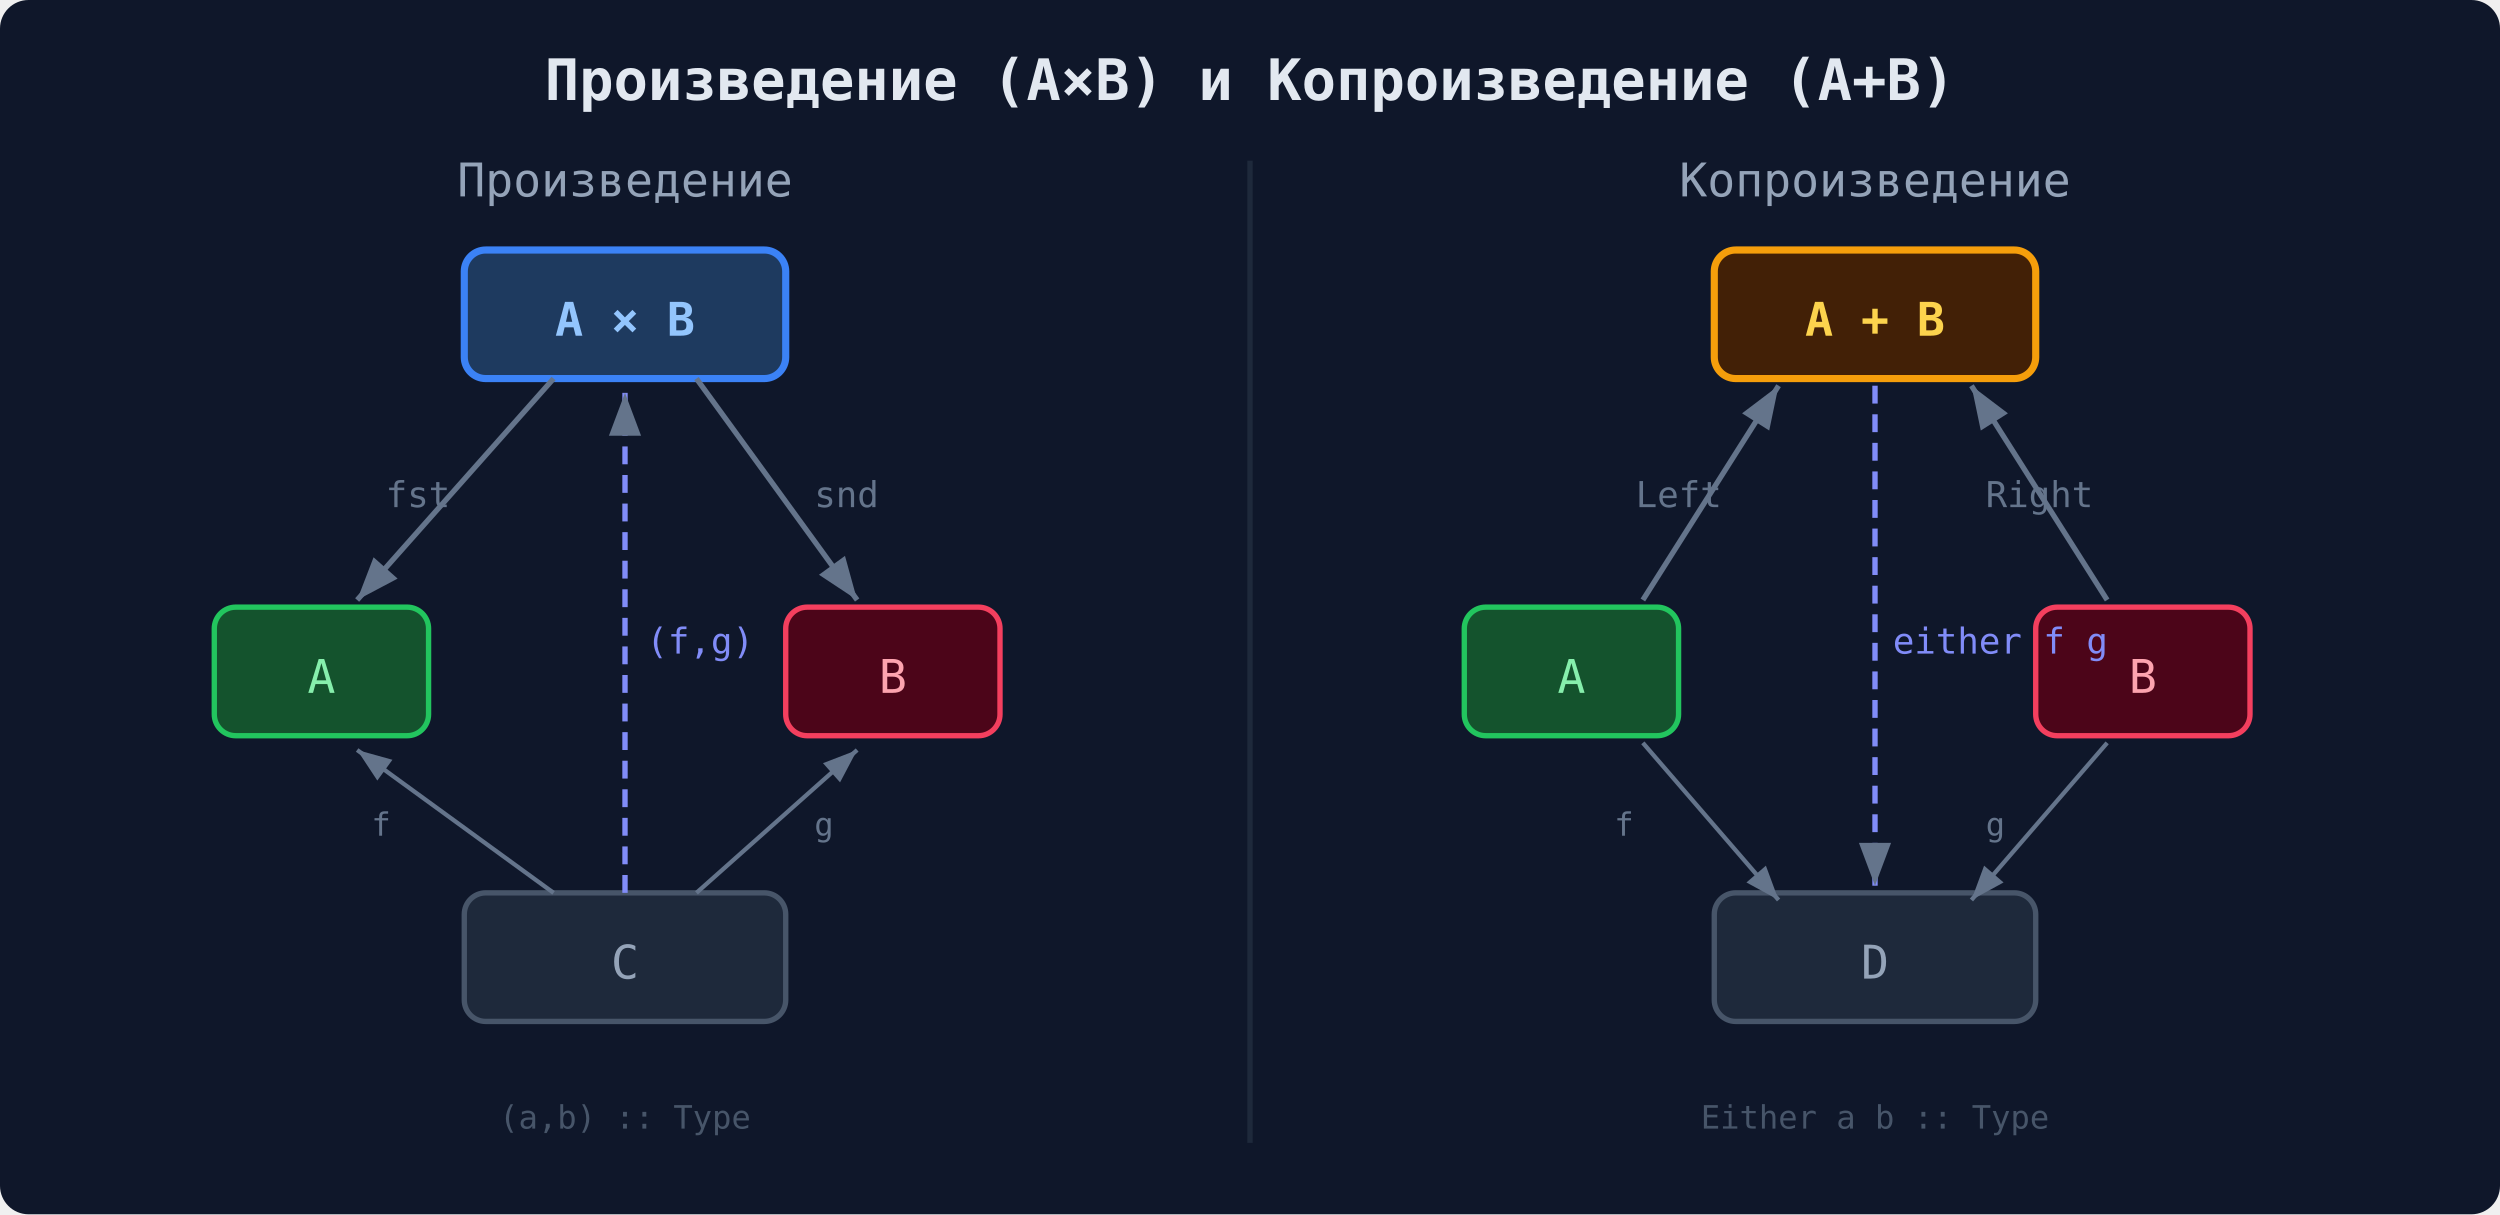
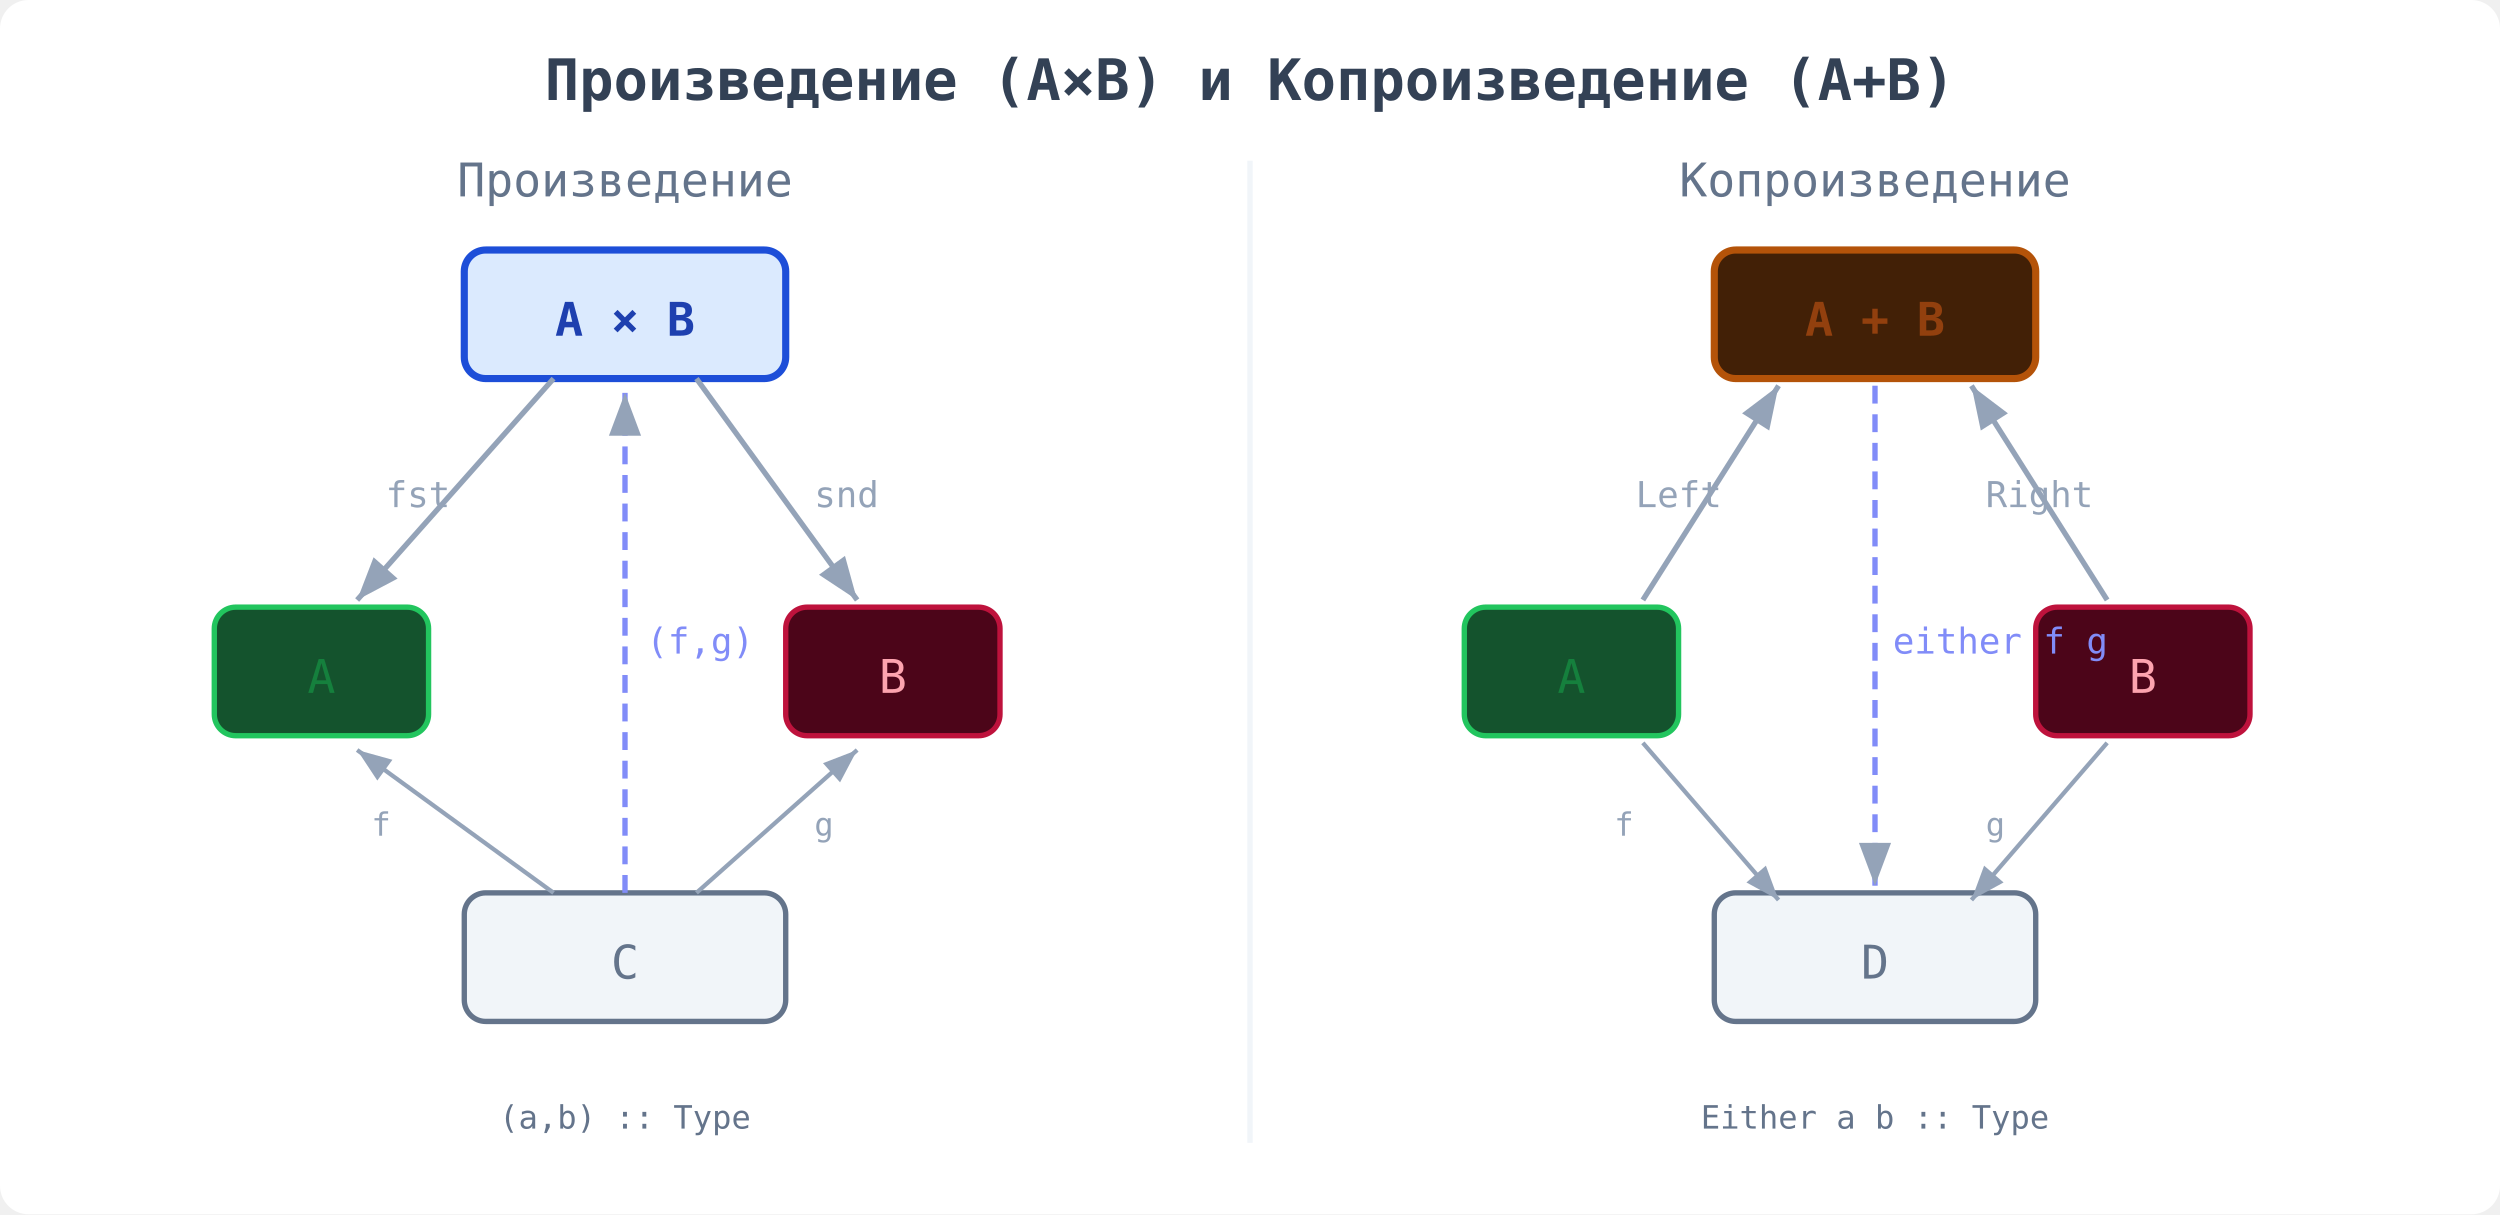
<svg xmlns="http://www.w3.org/2000/svg" width="700" height="340" font-family="monospace,sans-serif">
  <defs>
    <marker id="arr" markerWidth="8" markerHeight="6" refX="8" refY="3" orient="auto">
-       <polygon points="0 0,8 3,0 6" fill="#64748b" />
+       <polygon points="0 0,8 3,0 6" fill="#94a3b8" />
    </marker>
  </defs>
-   <rect width="700" height="340" fill="#0f172a" rx="8" />
-   <text x="350" y="28" text-anchor="middle" font-size="16" font-weight="bold" fill="#e2e8f0">Произведение (A×B) и Копроизведение (A+B)</text>
-   <text x="175" y="55" text-anchor="middle" font-size="13" fill="#94a3b8">Произведение</text>
-   <rect x="130" y="70" width="90" height="36" rx="6" fill="#1e3a5f" stroke="#3b82f6" stroke-width="2" />
-   <text x="175" y="94" text-anchor="middle" font-size="13" font-weight="bold" fill="#93c5fd">A × B</text>
+   <rect width="700" height="340" fill="#ffffff" rx="8" />
+   <text x="350" y="28" text-anchor="middle" font-size="16" font-weight="bold" fill="#334155">Произведение (A×B) и Копроизведение (A+B)</text>
+   <text x="175" y="55" text-anchor="middle" font-size="13" fill="#64748b">Произведение</text>
+   <rect x="130" y="70" width="90" height="36" rx="6" fill="#dbeafe" stroke="#1d4ed8" stroke-width="2" />
+   <text x="175" y="94" text-anchor="middle" font-size="13" font-weight="bold" fill="#1e40af">A × B</text>
  <rect x="60" y="170" width="60" height="36" rx="6" fill="#14532d" stroke="#22c55e" stroke-width="1.5" />
-   <text x="90" y="194" text-anchor="middle" font-size="13" fill="#86efac">A</text>
-   <rect x="220" y="170" width="60" height="36" rx="6" fill="#4c0519" stroke="#f43f5e" stroke-width="1.5" />
+   <text x="90" y="194" text-anchor="middle" font-size="13" fill="#15803d">A</text>
+   <rect x="220" y="170" width="60" height="36" rx="6" fill="#4c0519" stroke="#be123c" stroke-width="1.5" />
  <text x="250" y="194" text-anchor="middle" font-size="13" fill="#fda4af">B</text>
-   <rect x="130" y="250" width="90" height="36" rx="6" fill="#1e293b" stroke="#475569" stroke-width="1.5" />
-   <text x="175" y="274" text-anchor="middle" font-size="13" fill="#94a3b8">C</text>
-   <line x1="155" y1="106" x2="100" y2="168" stroke="#64748b" stroke-width="1.5" marker-end="url(#arr)" />
-   <text x="108" y="142" font-size="10" fill="#64748b">fst</text>
-   <line x1="195" y1="106" x2="240" y2="168" stroke="#64748b" stroke-width="1.5" marker-end="url(#arr)" />
-   <text x="228" y="142" font-size="10" fill="#64748b">snd</text>
+   <rect x="130" y="250" width="90" height="36" rx="6" fill="#f1f5f9" stroke="#64748b" stroke-width="1.5" />
+   <text x="175" y="274" text-anchor="middle" font-size="13" fill="#64748b">C</text>
+   <line x1="155" y1="106" x2="100" y2="168" stroke="#94a3b8" stroke-width="1.5" marker-end="url(#arr)" />
+   <text x="108" y="142" font-size="10" fill="#94a3b8">fst</text>
+   <line x1="195" y1="106" x2="240" y2="168" stroke="#94a3b8" stroke-width="1.5" marker-end="url(#arr)" />
+   <text x="228" y="142" font-size="10" fill="#94a3b8">snd</text>
  <line x1="175" y1="250" x2="175" y2="110" stroke="#818cf8" stroke-width="1.5" stroke-dasharray="5,3" marker-end="url(#arr)" />
  <text x="181" y="183" font-size="10" fill="#818cf8">(f,g)</text>
-   <line x1="155" y1="250" x2="100" y2="210" stroke="#64748b" stroke-width="1.2" marker-end="url(#arr)" />
-   <text x="104" y="234" font-size="9" fill="#64748b">f</text>
-   <line x1="195" y1="250" x2="240" y2="210" stroke="#64748b" stroke-width="1.2" marker-end="url(#arr)" />
-   <text x="228" y="234" font-size="9" fill="#64748b">g</text>
-   <text x="175" y="316" text-anchor="middle" font-size="9" fill="#475569">(a,b) :: Type</text>
-   <line x1="350" y1="45" x2="350" y2="320" stroke="#1e293b" stroke-width="1.5" />
-   <text x="525" y="55" text-anchor="middle" font-size="13" fill="#94a3b8">Копроизведение</text>
-   <rect x="480" y="70" width="90" height="36" rx="6" fill="#422006" stroke="#f59e0b" stroke-width="2" />
-   <text x="525" y="94" text-anchor="middle" font-size="13" font-weight="bold" fill="#fcd34d">A + B</text>
+   <line x1="155" y1="250" x2="100" y2="210" stroke="#94a3b8" stroke-width="1.2" marker-end="url(#arr)" />
+   <text x="104" y="234" font-size="9" fill="#94a3b8">f</text>
+   <line x1="195" y1="250" x2="240" y2="210" stroke="#94a3b8" stroke-width="1.2" marker-end="url(#arr)" />
+   <text x="228" y="234" font-size="9" fill="#94a3b8">g</text>
+   <text x="175" y="316" text-anchor="middle" font-size="9" fill="#64748b">(a,b) :: Type</text>
+   <line x1="350" y1="45" x2="350" y2="320" stroke="#f1f5f9" stroke-width="1.5" />
+   <text x="525" y="55" text-anchor="middle" font-size="13" fill="#64748b">Копроизведение</text>
+   <rect x="480" y="70" width="90" height="36" rx="6" fill="#422006" stroke="#b45309" stroke-width="2" />
+   <text x="525" y="94" text-anchor="middle" font-size="13" font-weight="bold" fill="#92400e">A + B</text>
  <rect x="410" y="170" width="60" height="36" rx="6" fill="#14532d" stroke="#22c55e" stroke-width="1.5" />
-   <text x="440" y="194" text-anchor="middle" font-size="13" fill="#86efac">A</text>
-   <rect x="570" y="170" width="60" height="36" rx="6" fill="#4c0519" stroke="#f43f5e" stroke-width="1.5" />
+   <text x="440" y="194" text-anchor="middle" font-size="13" fill="#15803d">A</text>
+   <rect x="570" y="170" width="60" height="36" rx="6" fill="#4c0519" stroke="#be123c" stroke-width="1.5" />
  <text x="600" y="194" text-anchor="middle" font-size="13" fill="#fda4af">B</text>
-   <rect x="480" y="250" width="90" height="36" rx="6" fill="#1e293b" stroke="#475569" stroke-width="1.5" />
-   <text x="525" y="274" text-anchor="middle" font-size="13" fill="#94a3b8">D</text>
-   <line x1="460" y1="168" x2="498" y2="108" stroke="#64748b" stroke-width="1.5" marker-end="url(#arr)" />
-   <text x="458" y="142" font-size="10" fill="#64748b">Left</text>
-   <line x1="590" y1="168" x2="552" y2="108" stroke="#64748b" stroke-width="1.5" marker-end="url(#arr)" />
-   <text x="556" y="142" font-size="10" fill="#64748b">Right</text>
+   <rect x="480" y="250" width="90" height="36" rx="6" fill="#f1f5f9" stroke="#64748b" stroke-width="1.5" />
+   <text x="525" y="274" text-anchor="middle" font-size="13" fill="#64748b">D</text>
+   <line x1="460" y1="168" x2="498" y2="108" stroke="#94a3b8" stroke-width="1.5" marker-end="url(#arr)" />
+   <text x="458" y="142" font-size="10" fill="#94a3b8">Left</text>
+   <line x1="590" y1="168" x2="552" y2="108" stroke="#94a3b8" stroke-width="1.5" marker-end="url(#arr)" />
+   <text x="556" y="142" font-size="10" fill="#94a3b8">Right</text>
  <line x1="525" y1="108" x2="525" y2="248" stroke="#818cf8" stroke-width="1.5" stroke-dasharray="5,3" marker-end="url(#arr)" />
  <text x="530" y="183" font-size="10" fill="#818cf8">either f g</text>
-   <line x1="460" y1="208" x2="498" y2="252" stroke="#64748b" stroke-width="1.2" marker-end="url(#arr)" />
-   <text x="452" y="234" font-size="9" fill="#64748b">f</text>
-   <line x1="590" y1="208" x2="552" y2="252" stroke="#64748b" stroke-width="1.2" marker-end="url(#arr)" />
-   <text x="556" y="234" font-size="9" fill="#64748b">g</text>
-   <text x="525" y="316" text-anchor="middle" font-size="9" fill="#475569">Either a b :: Type</text>
+   <line x1="460" y1="208" x2="498" y2="252" stroke="#94a3b8" stroke-width="1.2" marker-end="url(#arr)" />
+   <text x="452" y="234" font-size="9" fill="#94a3b8">f</text>
+   <line x1="590" y1="208" x2="552" y2="252" stroke="#94a3b8" stroke-width="1.2" marker-end="url(#arr)" />
+   <text x="556" y="234" font-size="9" fill="#94a3b8">g</text>
+   <text x="525" y="316" text-anchor="middle" font-size="9" fill="#64748b">Either a b :: Type</text>
</svg>
